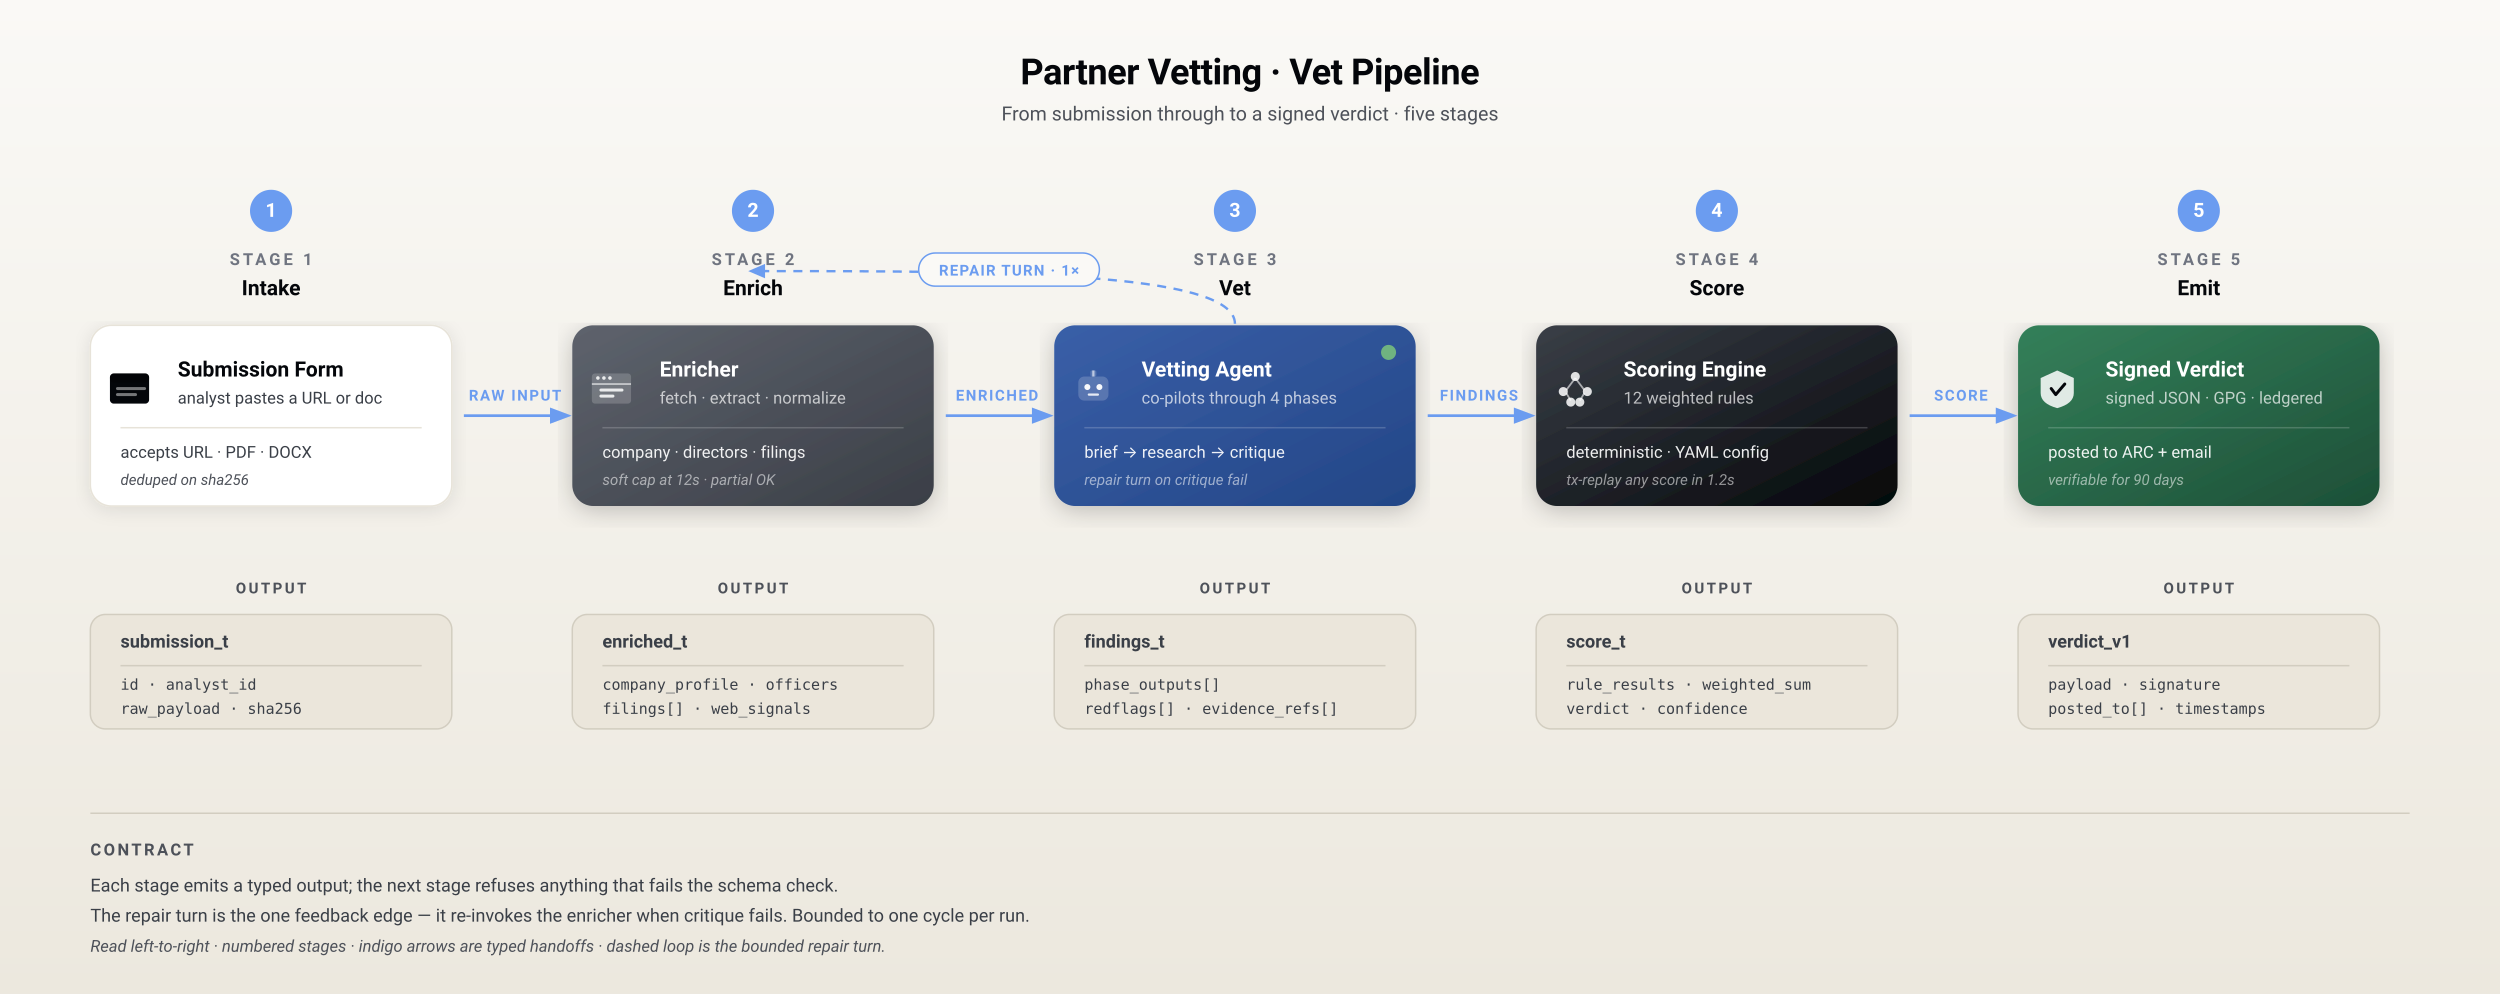
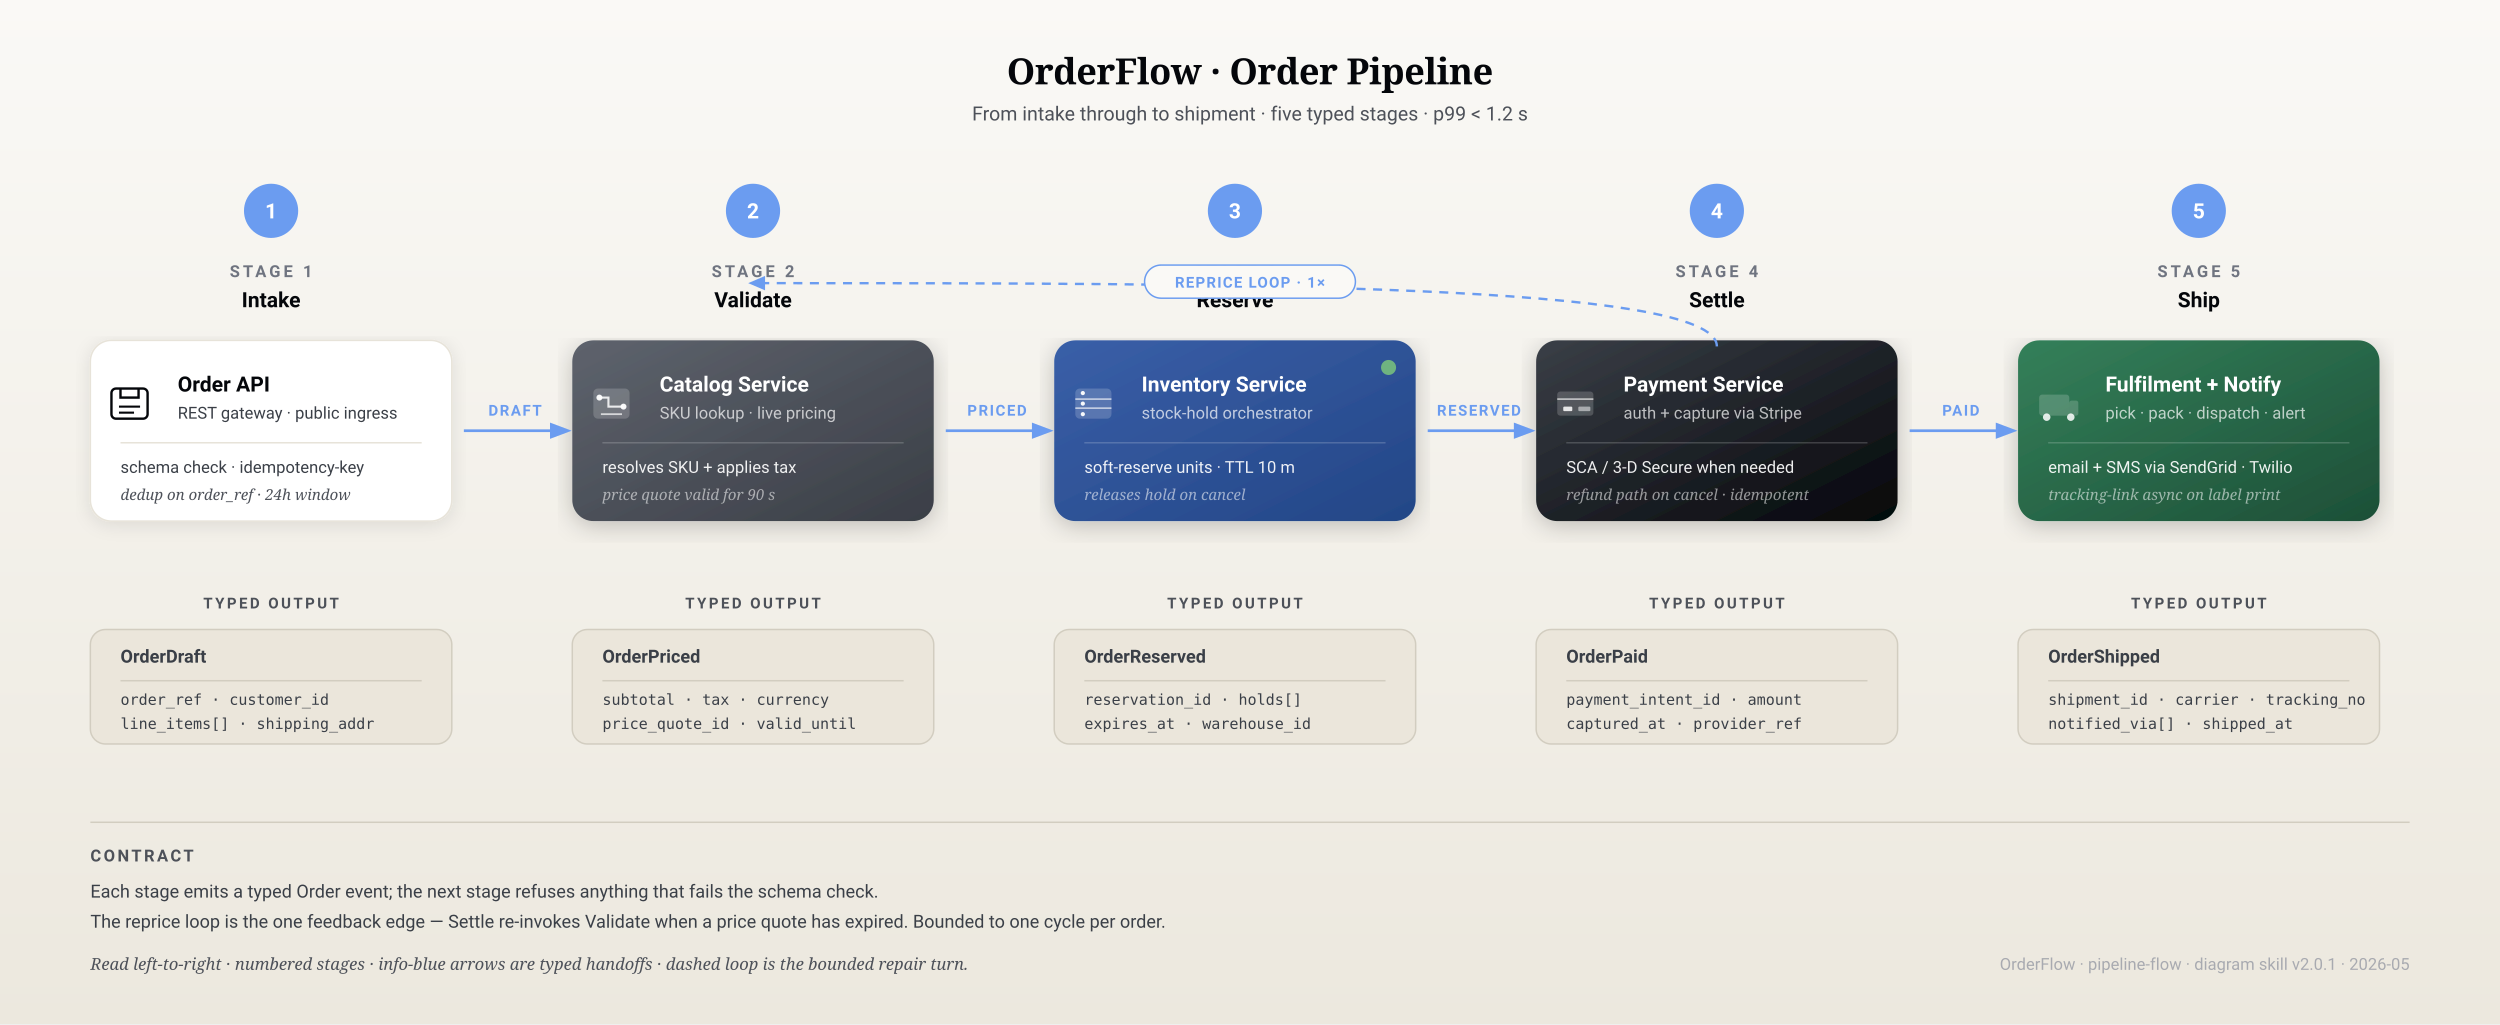
- <svg xmlns="http://www.w3.org/2000/svg" viewBox="0 0 1660 660" font-family="Roboto Flex, Roboto, system-ui, -apple-system, sans-serif">
+ <svg xmlns="http://www.w3.org/2000/svg" viewBox="0 0 1660 680" font-family="Roboto Flex, Roboto, system-ui, -apple-system, sans-serif">
  <defs>
    <filter id="cardShadow" x="-4%" y="-4%" width="108%" height="116%">
      <feDropShadow dx="0" dy="2" stdDeviation="6" flood-color="#04060a" flood-opacity="0.10" />
    </filter>
    <filter id="cardShadowDark" x="-4%" y="-4%" width="108%" height="116%">
      <feDropShadow dx="0" dy="3" stdDeviation="8" flood-color="#04060a" flood-opacity="0.22" />
    </filter>
    <linearGradient id="bgGrad" x1="0" y1="0" x2="0" y2="1">
      <stop offset="0%" stop-color="#faf9f6" />
      <stop offset="100%" stop-color="#ece8de" />
    </linearGradient>
    <linearGradient id="surfacePrimary" x1="0" y1="0" x2="1" y2="1">
      <stop offset="0%" stop-color="#3a5fa8" />
      <stop offset="100%" stop-color="#234686" />
    </linearGradient>
    <linearGradient id="surfaceNeutral" x1="0" y1="0" x2="1" y2="1">
      <stop offset="0%" stop-color="#3a3f47" />
      <stop offset="100%" stop-color="#04060a" />
    </linearGradient>
    <linearGradient id="surfaceSlate" x1="0" y1="0" x2="1" y2="1">
      <stop offset="0%" stop-color="#5e636d" />
      <stop offset="100%" stop-color="#3a3e46" />
    </linearGradient>
    <linearGradient id="surfaceSecure" x1="0" y1="0" x2="1" y2="1">
      <stop offset="0%" stop-color="#34805a" />
      <stop offset="100%" stop-color="#1d4f37" />
    </linearGradient>
    <marker id="arrowAccent" markerWidth="8" markerHeight="8" refX="6" refY="3" orient="auto">
      <path d="M0,0 L0,6 L8,3 z" fill="#6b9cf0" />
    </marker>
    <marker id="arrowAccentSm" markerWidth="7" markerHeight="7" refX="5" refY="3" orient="auto">
      <path d="M0,0 L0,6 L7,3 z" fill="#6b9cf0" />
    </marker>
    <marker id="arrowGrey" markerWidth="8" markerHeight="8" refX="6" refY="3" orient="auto">
      <path d="M0,0 L0,6 L8,3 z" fill="#6f7480" />
    </marker>
-     <path id="flowPath" d="M 304 256 L 1576 256" fill="none" />
  </defs>
-   <rect width="1660" height="660" fill="url(#bgGrad)" />
-   <text x="830" y="56" text-anchor="middle" font-size="24" font-weight="600" fill="#04060a" letter-spacing="-0.3">Partner Vetting · Vet Pipeline</text>
-   <text x="830" y="80" text-anchor="middle" font-size="13" fill="#4d5159">From submission through to a signed verdict · five stages</text>
+   <rect width="1660" height="680" fill="url(#bgGrad)" />
+   <text x="830" y="56" text-anchor="middle" font-size="24" font-weight="600" fill="#04060a" letter-spacing="-0.3" font-family="'Roboto Serif', ui-serif, Georgia, serif">OrderFlow · Order Pipeline</text>
+   <text x="830" y="80" text-anchor="middle" font-size="13" fill="#4d5159">From intake through to shipment · five typed stages · p99 &lt; 1.2 s</text>
  <g transform="translate(180, 140)">
-     <circle r="14" fill="#6b9cf0" />
-     <text y="4" text-anchor="middle" font-size="13" font-weight="700" fill="white">1</text>
-     <text x="0" y="36" text-anchor="middle" font-size="11" font-weight="600" fill="#6f7480" letter-spacing="2">STAGE 1</text>
-     <text x="0" y="56" text-anchor="middle" font-size="14" font-weight="600" fill="#04060a">Intake</text>
+     <circle r="18" fill="#6b9cf0" />
+     <text y="5" text-anchor="middle" font-size="14" font-weight="700" fill="white">1</text>
+     <text x="0" y="44" text-anchor="middle" font-size="11" font-weight="600" fill="#6f7480" letter-spacing="2">STAGE 1</text>
+     <text x="0" y="64" text-anchor="middle" font-size="14" font-weight="600" fill="#04060a">Intake</text>
  </g>
  <g transform="translate(500, 140)">
-     <circle r="14" fill="#6b9cf0" />
-     <text y="4" text-anchor="middle" font-size="13" font-weight="700" fill="white">2</text>
-     <text x="0" y="36" text-anchor="middle" font-size="11" font-weight="600" fill="#6f7480" letter-spacing="2">STAGE 2</text>
-     <text x="0" y="56" text-anchor="middle" font-size="14" font-weight="600" fill="#04060a">Enrich</text>
+     <circle r="18" fill="#6b9cf0" />
+     <text y="5" text-anchor="middle" font-size="14" font-weight="700" fill="white">2</text>
+     <text x="0" y="44" text-anchor="middle" font-size="11" font-weight="600" fill="#6f7480" letter-spacing="2">STAGE 2</text>
+     <text x="0" y="64" text-anchor="middle" font-size="14" font-weight="600" fill="#04060a">Validate</text>
  </g>
  <g transform="translate(820, 140)">
-     <circle r="14" fill="#6b9cf0" />
-     <text y="4" text-anchor="middle" font-size="13" font-weight="700" fill="white">3</text>
-     <text x="0" y="36" text-anchor="middle" font-size="11" font-weight="600" fill="#6f7480" letter-spacing="2">STAGE 3</text>
-     <text x="0" y="56" text-anchor="middle" font-size="14" font-weight="600" fill="#04060a">Vet</text>
+     <circle r="18" fill="#6b9cf0" />
+     <text y="5" text-anchor="middle" font-size="14" font-weight="700" fill="white">3</text>
+     <text x="0" y="44" text-anchor="middle" font-size="11" font-weight="600" fill="#6f7480" letter-spacing="2">STAGE 3</text>
+     <text x="0" y="64" text-anchor="middle" font-size="14" font-weight="600" fill="#04060a">Reserve</text>
  </g>
  <g transform="translate(1140, 140)">
-     <circle r="14" fill="#6b9cf0" />
-     <text y="4" text-anchor="middle" font-size="13" font-weight="700" fill="white">4</text>
-     <text x="0" y="36" text-anchor="middle" font-size="11" font-weight="600" fill="#6f7480" letter-spacing="2">STAGE 4</text>
-     <text x="0" y="56" text-anchor="middle" font-size="14" font-weight="600" fill="#04060a">Score</text>
+     <circle r="18" fill="#6b9cf0" />
+     <text y="5" text-anchor="middle" font-size="14" font-weight="700" fill="white">4</text>
+     <text x="0" y="44" text-anchor="middle" font-size="11" font-weight="600" fill="#6f7480" letter-spacing="2">STAGE 4</text>
+     <text x="0" y="64" text-anchor="middle" font-size="14" font-weight="600" fill="#04060a">Settle</text>
  </g>
  <g transform="translate(1460, 140)">
-     <circle r="14" fill="#6b9cf0" />
-     <text y="4" text-anchor="middle" font-size="13" font-weight="700" fill="white">5</text>
-     <text x="0" y="36" text-anchor="middle" font-size="11" font-weight="600" fill="#6f7480" letter-spacing="2">STAGE 5</text>
-     <text x="0" y="56" text-anchor="middle" font-size="14" font-weight="600" fill="#04060a">Emit</text>
+     <circle r="18" fill="#6b9cf0" />
+     <text y="5" text-anchor="middle" font-size="14" font-weight="700" fill="white">5</text>
+     <text x="0" y="44" text-anchor="middle" font-size="11" font-weight="600" fill="#6f7480" letter-spacing="2">STAGE 5</text>
+     <text x="0" y="64" text-anchor="middle" font-size="14" font-weight="600" fill="#04060a">Ship</text>
  </g>
-   <rect x="60" y="216" width="240" height="120" rx="14" fill="white" stroke="#e7e3d9" filter="url(#cardShadow)" />
-   <g transform="translate(86, 258)">
-     <rect x="-13" y="-10" width="26" height="20" rx="2.5" fill="#04060a" />
-     <rect x="-13" y="-10" width="26" height="6" rx="2.5" fill="rgba(0,0,0,0.35)" />
-     <rect x="-9" y="-1" width="20" height="2" rx="1" fill="rgba(255,255,255,0.45)" />
-     <rect x="-9" y="3" width="14" height="2" rx="1" fill="rgba(255,255,255,0.45)" />
+   <rect x="60" y="226" width="240" height="120" rx="14" fill="white" stroke="#e7e3d9" filter="url(#cardShadow)" />
+   <g transform="translate(86, 268)">
+     <rect x="-12" y="-10" width="24" height="20" rx="3" fill="none" stroke="#04060a" stroke-width="1.6" />
+     <path d="M-6,-10 L-6,-4 L6,-4 L6,-10" fill="none" stroke="#04060a" stroke-width="1.6" />
+     <line x1="-7" y1="2" x2="7" y2="2" stroke="#04060a" stroke-width="1.4" />
+     <line x1="-7" y1="6" x2="3" y2="6" stroke="#04060a" stroke-width="1.4" />
  </g>
-   <text x="118" y="250" font-size="14" font-weight="600" fill="#04060a">Submission Form</text>
-   <text x="118" y="268" font-size="11" fill="#3a3f47">analyst pastes a URL or doc</text>
-   <line x1="80" y1="284" x2="280" y2="284" stroke="#e7e3d9" />
-   <text x="80" y="304" font-size="11" fill="#3a3f47">accepts URL · PDF · DOCX</text>
-   <text x="80" y="322" font-size="10" font-style="italic" fill="#4d5159">deduped on sha256</text>
-   <rect x="380" y="216" width="240" height="120" rx="14" fill="url(#surfaceSlate)" filter="url(#cardShadowDark)" />
-   <g transform="translate(406, 258)">
-     <rect x="-13" y="-10" width="26" height="20" rx="2" fill="rgba(255,255,255,0.18)" />
-     <line x1="-13" y1="-3" x2="13" y2="-3" stroke="rgba(255,255,255,0.7)" stroke-width="1" />
-     <circle cx="-9" cy="-7" r="1.2" fill="rgba(255,255,255,0.85)" />
-     <circle cx="-5" cy="-7" r="1.2" fill="rgba(255,255,255,0.85)" />
-     <circle cx="-1" cy="-7" r="1.2" fill="rgba(255,255,255,0.85)" />
-     <rect x="-8" y="0" width="16" height="2" rx="1" fill="rgba(255,255,255,0.85)" />
-     <rect x="-8" y="4" width="10" height="2" rx="1" fill="rgba(255,255,255,0.85)" />
+   <text x="118" y="260" font-size="14" font-weight="600" fill="#04060a">Order API</text>
+   <text x="118" y="278" font-size="11" fill="#3a3f47">REST gateway · public ingress</text>
+   <line x1="80" y1="294" x2="280" y2="294" stroke="#e7e3d9" />
+   <text x="80" y="314" font-size="11" fill="#3a3f47">schema check · idempotency-key</text>
+   <text x="80" y="332" font-size="10" font-style="italic" fill="#4d5159" font-family="'Roboto Serif', ui-serif, Georgia, serif">dedup on order_ref · 24h window</text>
+   <rect x="380" y="226" width="240" height="120" rx="14" fill="url(#surfaceSlate)" filter="url(#cardShadowDark)" />
+   <g transform="translate(406, 268)">
+     <rect x="-12" y="-10" width="24" height="20" rx="3" fill="rgba(255,255,255,0.18)" />
+     <path d="M-8,-4 L-2,-4 L-2,2 L8,2" fill="none" stroke="rgba(255,255,255,0.85)" stroke-width="1.4" />
+     <circle cx="-8" cy="-4" r="2" fill="rgba(255,255,255,0.95)" />
+     <circle cx="8" cy="2" r="2" fill="rgba(255,255,255,0.95)" />
+     <path d="M-7,7 L7,7" stroke="rgba(255,255,255,0.7)" stroke-width="1.2" />
  </g>
-   <text x="438" y="250" font-size="14" font-weight="600" fill="white">Enricher</text>
-   <text x="438" y="268" font-size="11" fill="rgba(255,255,255,0.7)">fetch · extract · normalize</text>
-   <line x1="400" y1="284" x2="600" y2="284" stroke="rgba(255,255,255,0.18)" />
-   <text x="400" y="304" font-size="11" fill="rgba(255,255,255,0.92)">company · directors · filings</text>
-   <text x="400" y="322" font-size="10" font-style="italic" fill="rgba(255,255,255,0.55)">soft cap at 12s · partial OK</text>
-   <rect x="700" y="216" width="240" height="120" rx="14" fill="url(#surfacePrimary)" filter="url(#cardShadowDark)" />
-   <g transform="translate(726, 258)">
-     <rect x="-10" y="-8" width="20" height="16" rx="4" fill="rgba(255,255,255,0.18)" />
-     <rect x="-2" y="-12" width="4" height="4" rx="1" fill="rgba(255,255,255,0.18)" />
-     <line x1="0" y1="-12" x2="0" y2="-8" stroke="rgba(255,255,255,0.6)" stroke-width="1.5" />
-     <circle cx="-4" cy="-1" r="2" fill="rgba(255,255,255,0.95)" />
-     <circle cx="4" cy="-1" r="2" fill="rgba(255,255,255,0.95)" />
-     <path d="M-3,4 L3,4" stroke="rgba(255,255,255,0.85)" stroke-width="1.5" stroke-linecap="round" />
+   <text x="438" y="260" font-size="14" font-weight="600" fill="white">Catalog Service</text>
+   <text x="438" y="278" font-size="11" fill="rgba(255,255,255,0.7)">SKU lookup · live pricing</text>
+   <line x1="400" y1="294" x2="600" y2="294" stroke="rgba(255,255,255,0.18)" />
+   <text x="400" y="314" font-size="11" fill="rgba(255,255,255,0.92)">resolves SKU + applies tax</text>
+   <text x="400" y="332" font-size="10" font-style="italic" fill="rgba(255,255,255,0.55)" font-family="'Roboto Serif', ui-serif, Georgia, serif">price quote valid for 90 s</text>
+   <rect x="700" y="226" width="240" height="120" rx="14" fill="url(#surfacePrimary)" filter="url(#cardShadowDark)" />
+   <g transform="translate(726, 268)">
+     <rect x="-12" y="-10" width="24" height="20" rx="3" fill="rgba(255,255,255,0.18)" />
+     <line x1="-12" y1="-3" x2="12" y2="-3" stroke="rgba(255,255,255,0.7)" stroke-width="1" />
+     <line x1="-12" y1="3" x2="12" y2="3" stroke="rgba(255,255,255,0.7)" stroke-width="1" />
+     <circle cx="-7" cy="-7" r="1.4" fill="rgba(255,255,255,0.95)" />
+     <circle cx="-7" cy="0" r="1.4" fill="rgba(255,255,255,0.95)" />
+     <circle cx="-7" cy="7" r="1.4" fill="rgba(255,255,255,0.95)" />
  </g>
-   <text x="758" y="250" font-size="14" font-weight="600" fill="white">Vetting Agent</text>
-   <text x="758" y="268" font-size="11" fill="rgba(255,255,255,0.7)">co-pilots through 4 phases</text>
-   <line x1="720" y1="284" x2="920" y2="284" stroke="rgba(255,255,255,0.18)" />
-   <text x="720" y="304" font-size="11" fill="rgba(255,255,255,0.92)">brief → research → critique</text>
-   <text x="720" y="322" font-size="10" font-style="italic" fill="rgba(255,255,255,0.55)">repair turn on critique fail</text>
-   <circle cx="922" cy="234" r="5" fill="#6fb380" class="anim-pulse" />
-   <rect x="1020" y="216" width="240" height="120" rx="14" fill="url(#surfaceNeutral)" filter="url(#cardShadowDark)" />
-   <g transform="translate(1046, 258)">
-     <circle cx="0" cy="-8" r="3" fill="rgba(255,255,255,0.85)" />
-     <circle cx="-8" cy="2" r="3" fill="rgba(255,255,255,0.85)" />
-     <circle cx="8" cy="2" r="3" fill="rgba(255,255,255,0.85)" />
-     <circle cx="-3" cy="9" r="3" fill="rgba(255,255,255,0.85)" />
-     <circle cx="3" cy="9" r="3" fill="rgba(255,255,255,0.85)" />
-     <line x1="0" y1="-7" x2="-6" y2="1" stroke="rgba(255,255,255,0.6)" stroke-width="1.2" />
-     <line x1="0" y1="-7" x2="6" y2="1" stroke="rgba(255,255,255,0.6)" stroke-width="1.2" />
-     <line x1="-6" y1="3" x2="-3" y2="8" stroke="rgba(255,255,255,0.6)" stroke-width="1.2" />
-     <line x1="6" y1="3" x2="3" y2="8" stroke="rgba(255,255,255,0.6)" stroke-width="1.2" />
+   <text x="758" y="260" font-size="14" font-weight="600" fill="white">Inventory Service</text>
+   <text x="758" y="278" font-size="11" fill="rgba(255,255,255,0.7)">stock-hold orchestrator</text>
+   <line x1="720" y1="294" x2="920" y2="294" stroke="rgba(255,255,255,0.18)" />
+   <text x="720" y="314" font-size="11" fill="rgba(255,255,255,0.92)">soft-reserve units · TTL 10 m</text>
+   <text x="720" y="332" font-size="10" font-style="italic" fill="rgba(255,255,255,0.55)" font-family="'Roboto Serif', ui-serif, Georgia, serif">releases hold on cancel</text>
+   <circle cx="922" cy="244" r="5" fill="#6fb380" />
+   <rect x="1020" y="226" width="240" height="120" rx="14" fill="url(#surfaceNeutral)" filter="url(#cardShadowDark)" />
+   <g transform="translate(1046, 268)">
+     <rect x="-12" y="-8" width="24" height="16" rx="2" fill="rgba(255,255,255,0.18)" />
+     <line x1="-12" y1="-3" x2="12" y2="-3" stroke="rgba(255,255,255,0.7)" stroke-width="1" />
+     <rect x="-8" y="2" width="6" height="3" rx="0.6" fill="rgba(255,255,255,0.85)" />
+     <rect x="2" y="2" width="8" height="3" rx="0.6" fill="rgba(255,255,255,0.5)" />
  </g>
-   <text x="1078" y="250" font-size="14" font-weight="600" fill="white">Scoring Engine</text>
-   <text x="1078" y="268" font-size="11" fill="rgba(255,255,255,0.7)">12 weighted rules</text>
-   <line x1="1040" y1="284" x2="1240" y2="284" stroke="rgba(255,255,255,0.18)" />
-   <text x="1040" y="304" font-size="11" fill="rgba(255,255,255,0.92)">deterministic · YAML config</text>
-   <text x="1040" y="322" font-size="10" font-style="italic" fill="rgba(255,255,255,0.55)">tx-replay any score in 1.2s</text>
-   <rect x="1340" y="216" width="240" height="120" rx="14" fill="url(#surfaceSecure)" filter="url(#cardShadowDark)" />
-   <g transform="translate(1366, 258)">
-     <path d="M0,-12 L11,-7 L11,3 Q11,10 0,13 Q-11,10 -11,3 L-11,-7 Z" fill="rgba(255,255,255,0.85)" />
-     <path d="M-4,0 L-1,4 L5,-3" stroke="#04060a" stroke-width="2" stroke-linecap="round" stroke-linejoin="round" fill="none" />
+   <text x="1078" y="260" font-size="14" font-weight="600" fill="white">Payment Service</text>
+   <text x="1078" y="278" font-size="11" fill="rgba(255,255,255,0.7)">auth + capture via Stripe</text>
+   <line x1="1040" y1="294" x2="1240" y2="294" stroke="rgba(255,255,255,0.18)" />
+   <text x="1040" y="314" font-size="11" fill="rgba(255,255,255,0.92)">SCA / 3-D Secure when needed</text>
+   <text x="1040" y="332" font-size="10" font-style="italic" fill="rgba(255,255,255,0.55)" font-family="'Roboto Serif', ui-serif, Georgia, serif">refund path on cancel · idempotent</text>
+   <rect x="1340" y="226" width="240" height="120" rx="14" fill="url(#surfaceSecure)" filter="url(#cardShadowDark)" />
+   <g transform="translate(1366, 268)">
+     <rect x="-12" y="-6" width="20" height="14" rx="2" fill="rgba(255,255,255,0.18)" />
+     <rect x="8" y="-2" width="6" height="10" rx="1.5" fill="rgba(255,255,255,0.18)" />
+     <circle cx="-7" cy="9" r="2.5" fill="rgba(255,255,255,0.85)" />
+     <circle cx="9" cy="9" r="2.5" fill="rgba(255,255,255,0.85)" />
  </g>
-   <text x="1398" y="250" font-size="14" font-weight="600" fill="white">Signed Verdict</text>
-   <text x="1398" y="268" font-size="11" fill="rgba(255,255,255,0.7)">signed JSON · GPG · ledgered</text>
-   <line x1="1360" y1="284" x2="1560" y2="284" stroke="rgba(255,255,255,0.18)" />
-   <text x="1360" y="304" font-size="11" fill="rgba(255,255,255,0.92)">posted to ARC + email</text>
-   <text x="1360" y="322" font-size="10" font-style="italic" fill="rgba(255,255,255,0.55)">verifiable for 90 days</text>
-   <path d="M 308 276 L 376 276" stroke="#6b9cf0" stroke-width="1.8" fill="none" marker-end="url(#arrowAccent)" />
-   <text x="342" y="266" text-anchor="middle" font-size="10" font-weight="600" fill="#6b9cf0" letter-spacing="1">RAW INPUT</text>
-   <path d="M 628 276 L 696 276" stroke="#6b9cf0" stroke-width="1.8" fill="none" marker-end="url(#arrowAccent)" />
-   <text x="662" y="266" text-anchor="middle" font-size="10" font-weight="600" fill="#6b9cf0" letter-spacing="1">ENRICHED</text>
-   <path d="M 948 276 L 1016 276" stroke="#6b9cf0" stroke-width="1.8" fill="none" marker-end="url(#arrowAccent)" />
-   <text x="982" y="266" text-anchor="middle" font-size="10" font-weight="600" fill="#6b9cf0" letter-spacing="1">FINDINGS</text>
-   <path d="M 1268 276 L 1336 276" stroke="#6b9cf0" stroke-width="1.8" fill="none" marker-end="url(#arrowAccent)" />
-   <text x="1302" y="266" text-anchor="middle" font-size="10" font-weight="600" fill="#6b9cf0" letter-spacing="1">SCORE</text>
-   <text x="180" y="394" text-anchor="middle" font-size="10" font-weight="600" fill="#4d5159" letter-spacing="1.6">OUTPUT</text>
-   <rect x="60" y="408" width="240" height="76" rx="10" fill="#ebe6db" stroke="#d2cdc0" />
-   <text x="80" y="430" font-size="12" font-weight="600" fill="#3a3f47">submission_t</text>
-   <line x1="80" y1="442" x2="280" y2="442" stroke="#d2cdc0" />
-   <text x="80" y="458" font-size="10" font-family="monospace" fill="#3a3f47">id · analyst_id</text>
-   <text x="80" y="474" font-size="10" font-family="monospace" fill="#3a3f47">raw_payload · sha256</text>
-   <text x="500" y="394" text-anchor="middle" font-size="10" font-weight="600" fill="#4d5159" letter-spacing="1.6">OUTPUT</text>
-   <rect x="380" y="408" width="240" height="76" rx="10" fill="#ebe6db" stroke="#d2cdc0" />
-   <text x="400" y="430" font-size="12" font-weight="600" fill="#3a3f47">enriched_t</text>
-   <line x1="400" y1="442" x2="600" y2="442" stroke="#d2cdc0" />
-   <text x="400" y="458" font-size="10" font-family="monospace" fill="#3a3f47">company_profile · officers</text>
-   <text x="400" y="474" font-size="10" font-family="monospace" fill="#3a3f47">filings[] · web_signals</text>
-   <text x="820" y="394" text-anchor="middle" font-size="10" font-weight="600" fill="#4d5159" letter-spacing="1.6">OUTPUT</text>
-   <rect x="700" y="408" width="240" height="76" rx="10" fill="#ebe6db" stroke="#d2cdc0" />
-   <text x="720" y="430" font-size="12" font-weight="600" fill="#3a3f47">findings_t</text>
-   <line x1="720" y1="442" x2="920" y2="442" stroke="#d2cdc0" />
-   <text x="720" y="458" font-size="10" font-family="monospace" fill="#3a3f47">phase_outputs[]</text>
-   <text x="720" y="474" font-size="10" font-family="monospace" fill="#3a3f47">redflags[] · evidence_refs[]</text>
-   <text x="1140" y="394" text-anchor="middle" font-size="10" font-weight="600" fill="#4d5159" letter-spacing="1.6">OUTPUT</text>
-   <rect x="1020" y="408" width="240" height="76" rx="10" fill="#ebe6db" stroke="#d2cdc0" />
-   <text x="1040" y="430" font-size="12" font-weight="600" fill="#3a3f47">score_t</text>
-   <line x1="1040" y1="442" x2="1240" y2="442" stroke="#d2cdc0" />
-   <text x="1040" y="458" font-size="10" font-family="monospace" fill="#3a3f47">rule_results · weighted_sum</text>
-   <text x="1040" y="474" font-size="10" font-family="monospace" fill="#3a3f47">verdict · confidence</text>
-   <text x="1460" y="394" text-anchor="middle" font-size="10" font-weight="600" fill="#4d5159" letter-spacing="1.6">OUTPUT</text>
-   <rect x="1340" y="408" width="240" height="76" rx="10" fill="#ebe6db" stroke="#d2cdc0" />
-   <text x="1360" y="430" font-size="12" font-weight="600" fill="#3a3f47">verdict_v1</text>
-   <line x1="1360" y1="442" x2="1560" y2="442" stroke="#d2cdc0" />
-   <text x="1360" y="458" font-size="10" font-family="monospace" fill="#3a3f47">payload · signature</text>
-   <text x="1360" y="474" font-size="10" font-family="monospace" fill="#3a3f47">posted_to[] · timestamps</text>
-   <path d="M 820 215 C 820 180 660 180 500 180" stroke="#6b9cf0" stroke-width="1.6" stroke-dasharray="6,5" fill="none" marker-end="url(#arrowAccentSm)" />
-   <g transform="translate(610, 168)">
-     <rect width="120" height="22" rx="11" fill="#faf9f6" stroke="#6b9cf0" />
-     <text x="60" y="15" text-anchor="middle" font-size="10" font-weight="600" fill="#6b9cf0" letter-spacing="0.8">REPAIR TURN · 1×</text>
+   <text x="1398" y="260" font-size="14" font-weight="600" fill="white">Fulfilment + Notify</text>
+   <text x="1398" y="278" font-size="11" fill="rgba(255,255,255,0.7)">pick · pack · dispatch · alert</text>
+   <line x1="1360" y1="294" x2="1560" y2="294" stroke="rgba(255,255,255,0.18)" />
+   <text x="1360" y="314" font-size="11" fill="rgba(255,255,255,0.92)">email + SMS via SendGrid · Twilio</text>
+   <text x="1360" y="332" font-size="10" font-style="italic" fill="rgba(255,255,255,0.55)" font-family="'Roboto Serif', ui-serif, Georgia, serif">tracking-link async on label print</text>
+   <path d="M 308 286 L 376 286" stroke="#6b9cf0" stroke-width="1.8" fill="none" marker-end="url(#arrowAccent)" />
+   <text x="342" y="276" text-anchor="middle" font-size="10" font-weight="600" fill="#6b9cf0" letter-spacing="1">DRAFT</text>
+   <path d="M 628 286 L 696 286" stroke="#6b9cf0" stroke-width="1.8" fill="none" marker-end="url(#arrowAccent)" />
+   <text x="662" y="276" text-anchor="middle" font-size="10" font-weight="600" fill="#6b9cf0" letter-spacing="1">PRICED</text>
+   <path d="M 948 286 L 1016 286" stroke="#6b9cf0" stroke-width="1.8" fill="none" marker-end="url(#arrowAccent)" />
+   <text x="982" y="276" text-anchor="middle" font-size="10" font-weight="600" fill="#6b9cf0" letter-spacing="1">RESERVED</text>
+   <path d="M 1268 286 L 1336 286" stroke="#6b9cf0" stroke-width="1.8" fill="none" marker-end="url(#arrowAccent)" />
+   <text x="1302" y="276" text-anchor="middle" font-size="10" font-weight="600" fill="#6b9cf0" letter-spacing="1">PAID</text>
+   <text x="180" y="404" text-anchor="middle" font-size="10" font-weight="600" fill="#4d5159" letter-spacing="1.6">TYPED OUTPUT</text>
+   <rect x="60" y="418" width="240" height="76" rx="10" fill="#ebe6db" stroke="#d2cdc0" />
+   <text x="80" y="440" font-size="12" font-weight="600" fill="#3a3f47">OrderDraft</text>
+   <line x1="80" y1="452" x2="280" y2="452" stroke="#d2cdc0" />
+   <text x="80" y="468" font-size="10" font-family="monospace" fill="#3a3f47">order_ref · customer_id</text>
+   <text x="80" y="484" font-size="10" font-family="monospace" fill="#3a3f47">line_items[] · shipping_addr</text>
+   <text x="500" y="404" text-anchor="middle" font-size="10" font-weight="600" fill="#4d5159" letter-spacing="1.6">TYPED OUTPUT</text>
+   <rect x="380" y="418" width="240" height="76" rx="10" fill="#ebe6db" stroke="#d2cdc0" />
+   <text x="400" y="440" font-size="12" font-weight="600" fill="#3a3f47">OrderPriced</text>
+   <line x1="400" y1="452" x2="600" y2="452" stroke="#d2cdc0" />
+   <text x="400" y="468" font-size="10" font-family="monospace" fill="#3a3f47">subtotal · tax · currency</text>
+   <text x="400" y="484" font-size="10" font-family="monospace" fill="#3a3f47">price_quote_id · valid_until</text>
+   <text x="820" y="404" text-anchor="middle" font-size="10" font-weight="600" fill="#4d5159" letter-spacing="1.6">TYPED OUTPUT</text>
+   <rect x="700" y="418" width="240" height="76" rx="10" fill="#ebe6db" stroke="#d2cdc0" />
+   <text x="720" y="440" font-size="12" font-weight="600" fill="#3a3f47">OrderReserved</text>
+   <line x1="720" y1="452" x2="920" y2="452" stroke="#d2cdc0" />
+   <text x="720" y="468" font-size="10" font-family="monospace" fill="#3a3f47">reservation_id · holds[]</text>
+   <text x="720" y="484" font-size="10" font-family="monospace" fill="#3a3f47">expires_at · warehouse_id</text>
+   <text x="1140" y="404" text-anchor="middle" font-size="10" font-weight="600" fill="#4d5159" letter-spacing="1.6">TYPED OUTPUT</text>
+   <rect x="1020" y="418" width="240" height="76" rx="10" fill="#ebe6db" stroke="#d2cdc0" />
+   <text x="1040" y="440" font-size="12" font-weight="600" fill="#3a3f47">OrderPaid</text>
+   <line x1="1040" y1="452" x2="1240" y2="452" stroke="#d2cdc0" />
+   <text x="1040" y="468" font-size="10" font-family="monospace" fill="#3a3f47">payment_intent_id · amount</text>
+   <text x="1040" y="484" font-size="10" font-family="monospace" fill="#3a3f47">captured_at · provider_ref</text>
+   <text x="1460" y="404" text-anchor="middle" font-size="10" font-weight="600" fill="#4d5159" letter-spacing="1.6">TYPED OUTPUT</text>
+   <rect x="1340" y="418" width="240" height="76" rx="10" fill="#ebe6db" stroke="#d2cdc0" />
+   <text x="1360" y="440" font-size="12" font-weight="600" fill="#3a3f47">OrderShipped</text>
+   <line x1="1360" y1="452" x2="1560" y2="452" stroke="#d2cdc0" />
+   <text x="1360" y="468" font-size="10" font-family="monospace" fill="#3a3f47">shipment_id · carrier · tracking_no</text>
+   <text x="1360" y="484" font-size="10" font-family="monospace" fill="#3a3f47">notified_via[] · shipped_at</text>
+   <path d="M 1140 230 C 1140 188 820 188 500 188" stroke="#6b9cf0" stroke-width="1.6" stroke-dasharray="6,5" fill="none" marker-end="url(#arrowAccentSm)" />
+   <g transform="translate(760, 176)">
+     <rect width="140" height="22" rx="11" fill="#faf9f6" stroke="#6b9cf0" />
+     <text x="70" y="15" text-anchor="middle" font-size="10" font-weight="600" fill="#6b9cf0" letter-spacing="0.8">REPRICE LOOP · 1×</text>
  </g>
-   <line x1="60" y1="540" x2="1600" y2="540" stroke="#d2cdc0" />
-   <text x="60" y="568" font-size="11" fill="#4d5159" letter-spacing="1.6" font-weight="600">CONTRACT</text>
-   <text x="60" y="592" font-size="12" fill="#3a3f47">Each stage emits a typed output; the next stage refuses anything that fails the schema check.</text>
-   <text x="60" y="612" font-size="12" fill="#3a3f47">The repair turn is the one feedback edge — it re-invokes the enricher when critique fails. Bounded to one cycle per run.</text>
-   <text x="60" y="632" font-size="11" font-style="italic" fill="#4d5159">Read left-to-right · numbered stages · indigo arrows are typed handoffs · dashed loop is the bounded repair turn.</text>
+   <line x1="60" y1="546" x2="1600" y2="546" stroke="#d2cdc0" />
+   <text x="60" y="572" font-size="11" font-weight="600" fill="#4d5159" letter-spacing="1.6">CONTRACT</text>
+   <text x="60" y="596" font-size="12" fill="#3a3f47">Each stage emits a typed Order event; the next stage refuses anything that fails the schema check.</text>
+   <text x="60" y="616" font-size="12" fill="#3a3f47">The reprice loop is the one feedback edge — Settle re-invokes Validate when a price quote has expired. Bounded to one cycle per order.</text>
+   <text x="60" y="644" font-size="11" font-style="italic" fill="#4d5159" font-family="'Roboto Serif', ui-serif, Georgia, serif">Read left-to-right · numbered stages · info-blue arrows are typed handoffs · dashed loop is the bounded repair turn.</text>
+   <text x="1600" y="644" text-anchor="end" font-size="11" fill="#a8aab0" font-variant-numeric="tabular-nums">OrderFlow · pipeline-flow · diagram skill v2.0.1 · 2026-05</text>
</svg>
